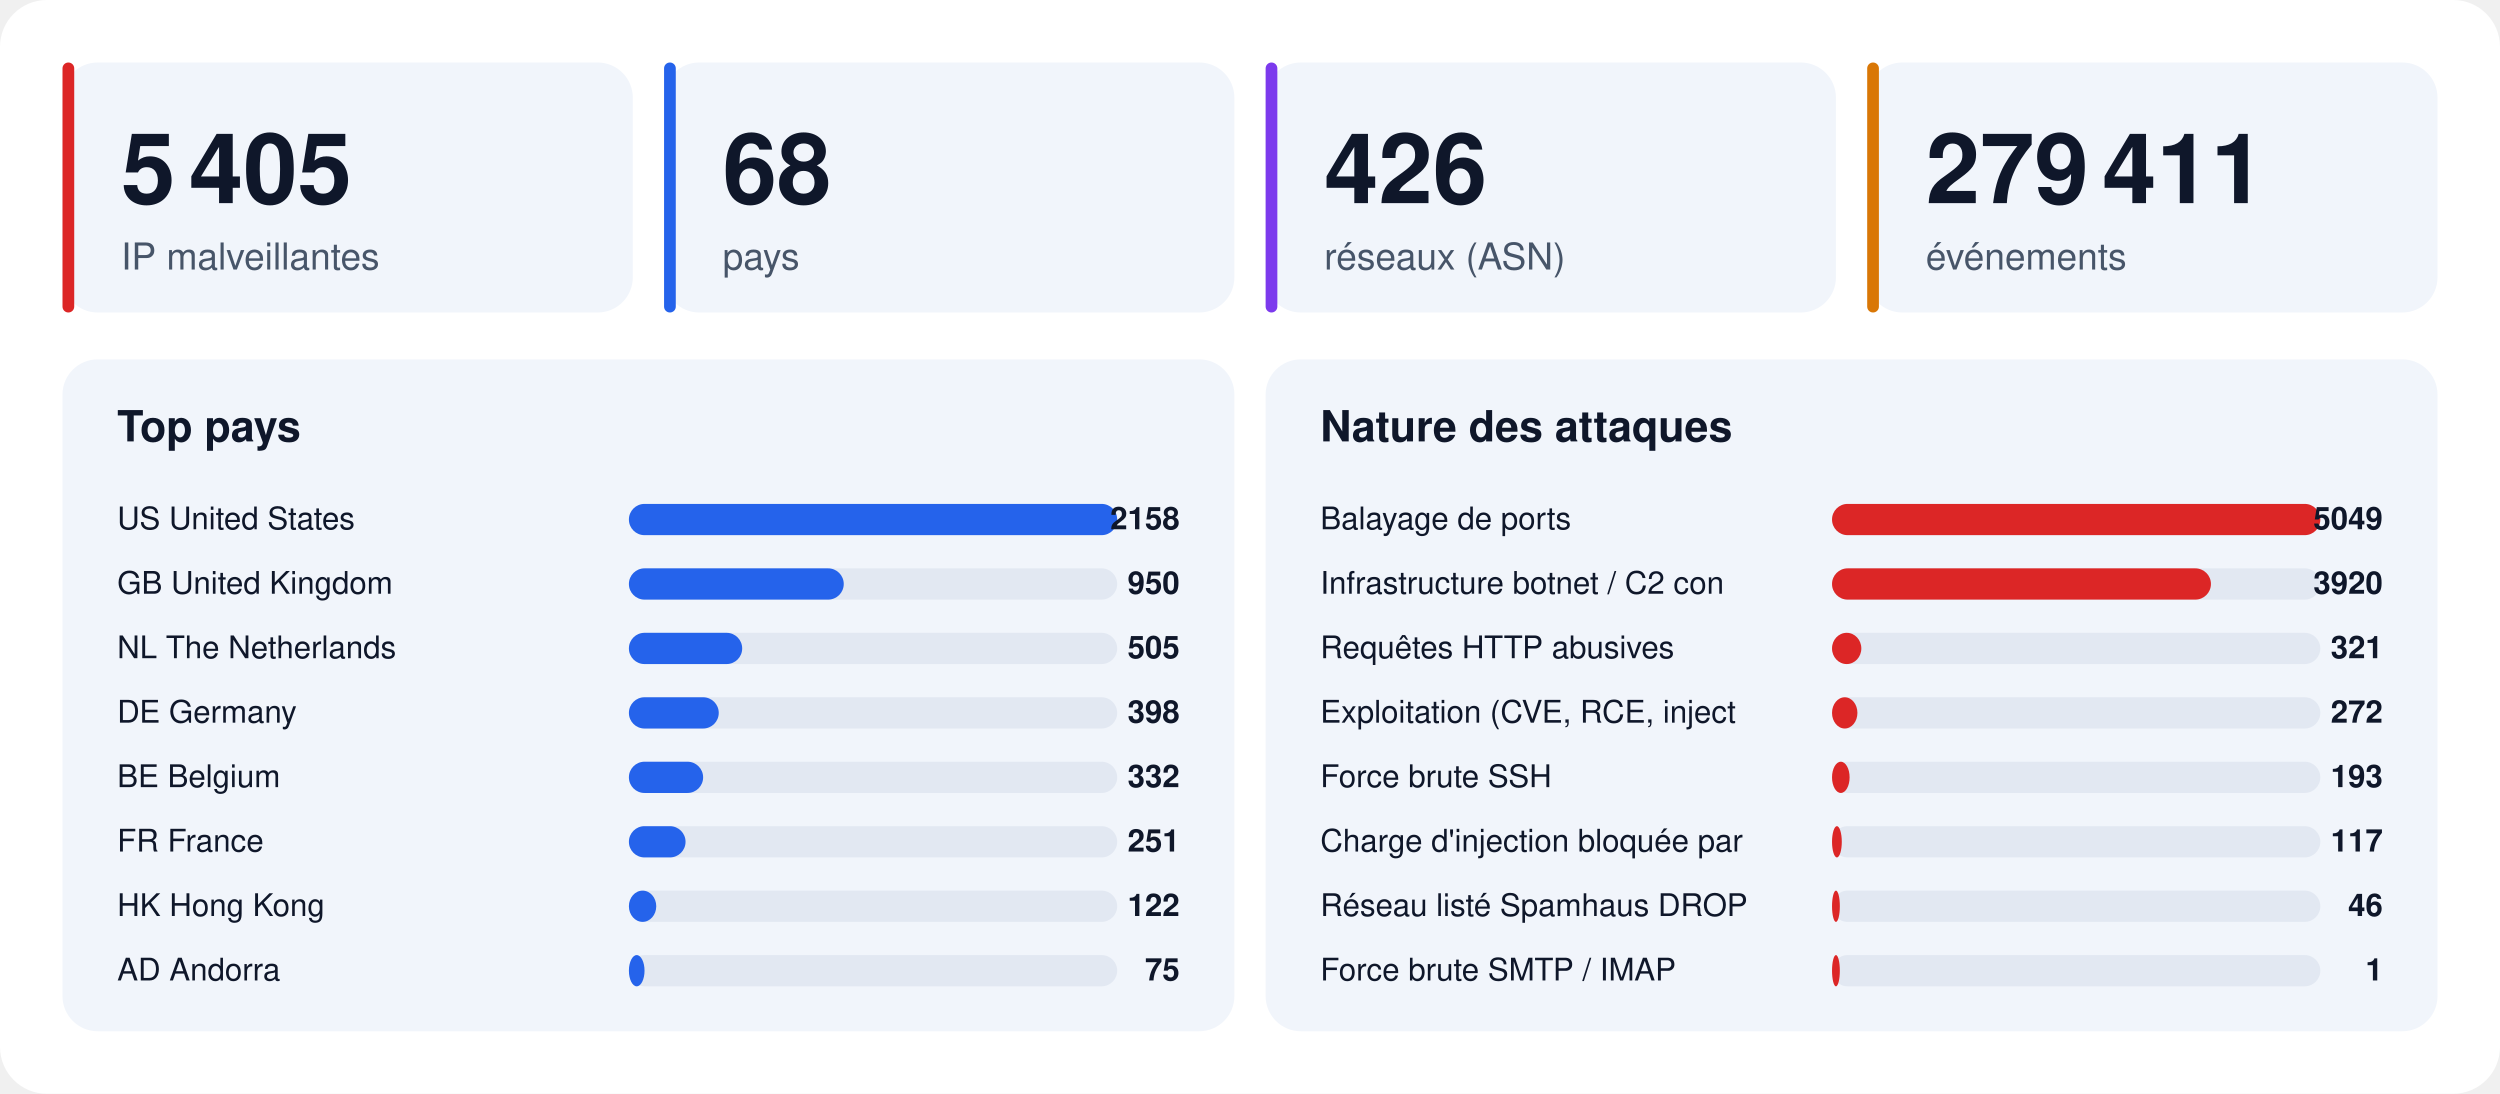
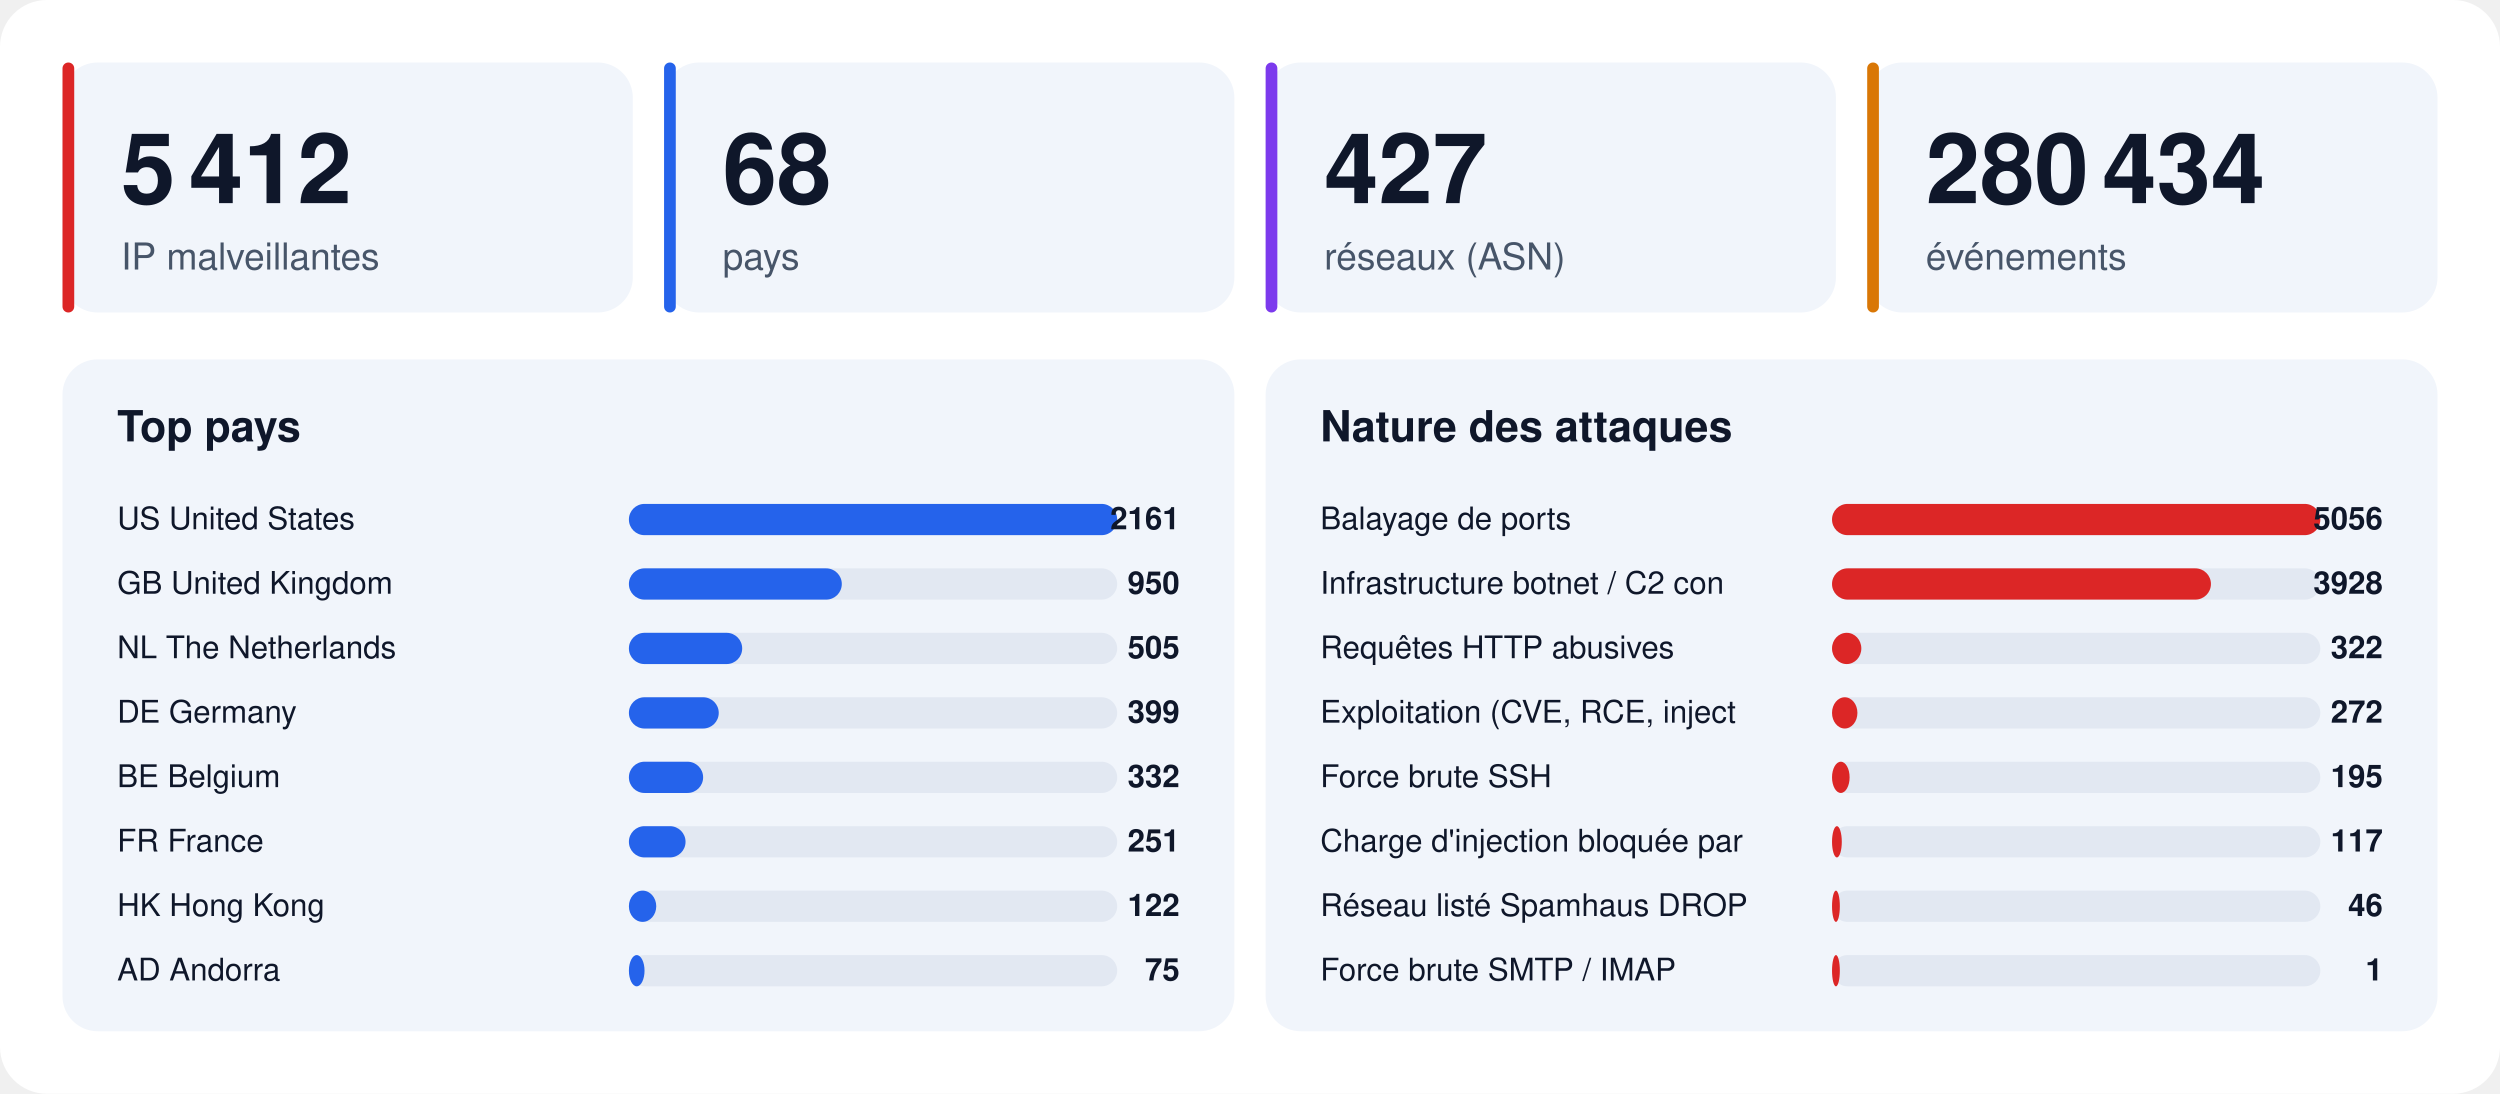
<svg xmlns="http://www.w3.org/2000/svg" width="1280" height="560" viewBox="0 0 1280 560" font-family="-apple-system,BlinkMacSystemFont,'Segoe UI',Helvetica,Arial,sans-serif">
  <rect width="1280" height="560" rx="24" fill="#ffffff" />
  <rect x="32" y="32" width="292" height="128" rx="18" fill="#f1f5fb" />
  <rect x="32" y="32" width="6" height="128" rx="3" fill="#dc2626" />
-   <text x="62" y="104" font-size="50" font-weight="800" fill="#0f172a">5 405</text>
+   <text x="62" y="104" font-size="50" font-weight="800" fill="#0f172a">5 412</text>
  <text x="62" y="138" font-size="19" fill="#475569">IP malveillantes</text>
  <rect x="340" y="32" width="292" height="128" rx="18" fill="#f1f5fb" />
  <rect x="340" y="32" width="6" height="128" rx="3" fill="#2563eb" />
  <text x="370" y="104" font-size="50" font-weight="800" fill="#0f172a">68</text>
  <text x="370" y="138" font-size="19" fill="#475569">pays</text>
  <rect x="648" y="32" width="292" height="128" rx="18" fill="#f1f5fb" />
  <rect x="648" y="32" width="6" height="128" rx="3" fill="#7c3aed" />
-   <text x="678" y="104" font-size="50" font-weight="800" fill="#0f172a">426</text>
+   <text x="678" y="104" font-size="50" font-weight="800" fill="#0f172a">427</text>
  <text x="678" y="138" font-size="19" fill="#475569">réseaux (ASN)</text>
  <rect x="956" y="32" width="292" height="128" rx="18" fill="#f1f5fb" />
  <rect x="956" y="32" width="6" height="128" rx="3" fill="#d97706" />
-   <text x="986" y="104" font-size="50" font-weight="800" fill="#0f172a">279 411</text>
+   <text x="986" y="104" font-size="50" font-weight="800" fill="#0f172a">280 434</text>
  <text x="986" y="138" font-size="19" fill="#475569">événements</text>
  <rect x="32" y="184" width="600" height="344" rx="18" fill="#f1f5fb" />
  <text x="60" y="226" font-size="22" font-weight="700" fill="#0f172a">Top pays</text>
  <text x="60" y="271" font-size="16" fill="#0f172a">US  United States</text>
  <rect x="322" y="258" width="250" height="16" rx="8" fill="#e2e8f2" />
  <rect x="322" y="258" width="250" height="16" rx="8" fill="#2563eb" />
-   <text x="604" y="271" font-size="16" font-weight="700" text-anchor="end" fill="#0f172a">2158</text>
+   <text x="604" y="271" font-size="16" font-weight="700" text-anchor="end" fill="#0f172a">2161</text>
  <text x="60" y="304" font-size="16" fill="#0f172a">GB  United Kingdom</text>
  <rect x="322" y="291" width="250" height="16" rx="8" fill="#e2e8f2" />
-   <rect x="322" y="291" width="110" height="16" rx="8" fill="#2563eb" />
+   <rect x="322" y="291" width="109" height="16" rx="8" fill="#2563eb" />
  <text x="604" y="304" font-size="16" font-weight="700" text-anchor="end" fill="#0f172a">950</text>
  <text x="60" y="337" font-size="16" fill="#0f172a">NL  The Netherlands</text>
  <rect x="322" y="324" width="250" height="16" rx="8" fill="#e2e8f2" />
  <rect x="322" y="324" width="58" height="16" rx="8" fill="#2563eb" />
  <text x="604" y="337" font-size="16" font-weight="700" text-anchor="end" fill="#0f172a">505</text>
  <text x="60" y="370" font-size="16" fill="#0f172a">DE  Germany</text>
  <rect x="322" y="357" width="250" height="16" rx="8" fill="#e2e8f2" />
  <rect x="322" y="357" width="46" height="16" rx="8" fill="#2563eb" />
-   <text x="604" y="370" font-size="16" font-weight="700" text-anchor="end" fill="#0f172a">398</text>
+   <text x="604" y="370" font-size="16" font-weight="700" text-anchor="end" fill="#0f172a">399</text>
  <text x="60" y="403" font-size="16" fill="#0f172a">BE  Belgium</text>
  <rect x="322" y="390" width="250" height="16" rx="8" fill="#e2e8f2" />
  <rect x="322" y="390" width="38" height="16" rx="8" fill="#2563eb" />
  <text x="604" y="403" font-size="16" font-weight="700" text-anchor="end" fill="#0f172a">332</text>
  <text x="60" y="436" font-size="16" fill="#0f172a">FR  France</text>
  <rect x="322" y="423" width="250" height="16" rx="8" fill="#e2e8f2" />
  <rect x="322" y="423" width="29" height="16" rx="8" fill="#2563eb" />
  <text x="604" y="436" font-size="16" font-weight="700" text-anchor="end" fill="#0f172a">251</text>
  <text x="60" y="469" font-size="16" fill="#0f172a">HK  Hong Kong</text>
  <rect x="322" y="456" width="250" height="16" rx="8" fill="#e2e8f2" />
  <rect x="322" y="456" width="14" height="16" rx="8" fill="#2563eb" />
  <text x="604" y="469" font-size="16" font-weight="700" text-anchor="end" fill="#0f172a">122</text>
  <text x="60" y="502" font-size="16" fill="#0f172a">AD  Andorra</text>
  <rect x="322" y="489" width="250" height="16" rx="8" fill="#e2e8f2" />
  <rect x="322" y="489" width="8" height="16" rx="8" fill="#2563eb" />
  <text x="604" y="502" font-size="16" font-weight="700" text-anchor="end" fill="#0f172a">75</text>
  <rect x="648" y="184" width="600" height="344" rx="18" fill="#f1f5fb" />
  <text x="676" y="226" font-size="22" font-weight="700" fill="#0f172a">Nature des attaques</text>
  <text x="676" y="271" font-size="16" fill="#0f172a">Balayage de ports</text>
  <rect x="938" y="258" width="250" height="16" rx="8" fill="#e2e8f2" />
  <rect x="938" y="258" width="250" height="16" rx="8" fill="#dc2626" />
-   <text x="1220" y="271" font-size="16" font-weight="700" text-anchor="end" fill="#0f172a">5049</text>
+   <text x="1220" y="271" font-size="16" font-weight="700" text-anchor="end" fill="#0f172a">5056</text>
  <text x="676" y="304" font-size="16" fill="#0f172a">Infrastructure botnet / C2 con</text>
  <rect x="938" y="291" width="250" height="16" rx="8" fill="#e2e8f2" />
  <rect x="938" y="291" width="194" height="16" rx="8" fill="#dc2626" />
-   <text x="1220" y="304" font-size="16" font-weight="700" text-anchor="end" fill="#0f172a">3920</text>
+   <text x="1220" y="304" font-size="16" font-weight="700" text-anchor="end" fill="#0f172a">3928</text>
  <text x="676" y="337" font-size="16" fill="#0f172a">Requêtes HTTP abusives</text>
  <rect x="938" y="324" width="250" height="16" rx="8" fill="#e2e8f2" />
  <rect x="938" y="324" width="15" height="16" rx="8" fill="#dc2626" />
-   <text x="1220" y="337" font-size="16" font-weight="700" text-anchor="end" fill="#0f172a">321</text>
+   <text x="1220" y="337" font-size="16" font-weight="700" text-anchor="end" fill="#0f172a">322</text>
  <text x="676" y="370" font-size="16" fill="#0f172a">Exploitation (CVE, RCE, inject</text>
  <rect x="938" y="357" width="250" height="16" rx="8" fill="#e2e8f2" />
  <rect x="938" y="357" width="13" height="16" rx="8" fill="#dc2626" />
  <text x="1220" y="370" font-size="16" font-weight="700" text-anchor="end" fill="#0f172a">272</text>
  <text x="676" y="403" font-size="16" fill="#0f172a">Force brute SSH</text>
  <rect x="938" y="390" width="250" height="16" rx="8" fill="#e2e8f2" />
  <rect x="938" y="390" width="9" height="16" rx="8" fill="#dc2626" />
-   <text x="1220" y="403" font-size="16" font-weight="700" text-anchor="end" fill="#0f172a">193</text>
+   <text x="1220" y="403" font-size="16" font-weight="700" text-anchor="end" fill="#0f172a">195</text>
  <text x="676" y="436" font-size="16" fill="#0f172a">Charge d'injection bloquée par</text>
  <rect x="938" y="423" width="250" height="16" rx="8" fill="#e2e8f2" />
  <rect x="938" y="423" width="5" height="16" rx="8" fill="#dc2626" />
  <text x="1220" y="436" font-size="16" font-weight="700" text-anchor="end" fill="#0f172a">117</text>
  <text x="676" y="469" font-size="16" fill="#0f172a">Réseau listé Spamhaus DROP</text>
  <rect x="938" y="456" width="250" height="16" rx="8" fill="#e2e8f2" />
  <rect x="938" y="456" width="4" height="16" rx="8" fill="#dc2626" />
  <text x="1220" y="469" font-size="16" font-weight="700" text-anchor="end" fill="#0f172a">46</text>
  <text x="676" y="502" font-size="16" fill="#0f172a">Force brute SMTP / IMAP</text>
  <rect x="938" y="489" width="250" height="16" rx="8" fill="#e2e8f2" />
  <rect x="938" y="489" width="4" height="16" rx="8" fill="#dc2626" />
  <text x="1220" y="502" font-size="16" font-weight="700" text-anchor="end" fill="#0f172a">1</text>
</svg>
